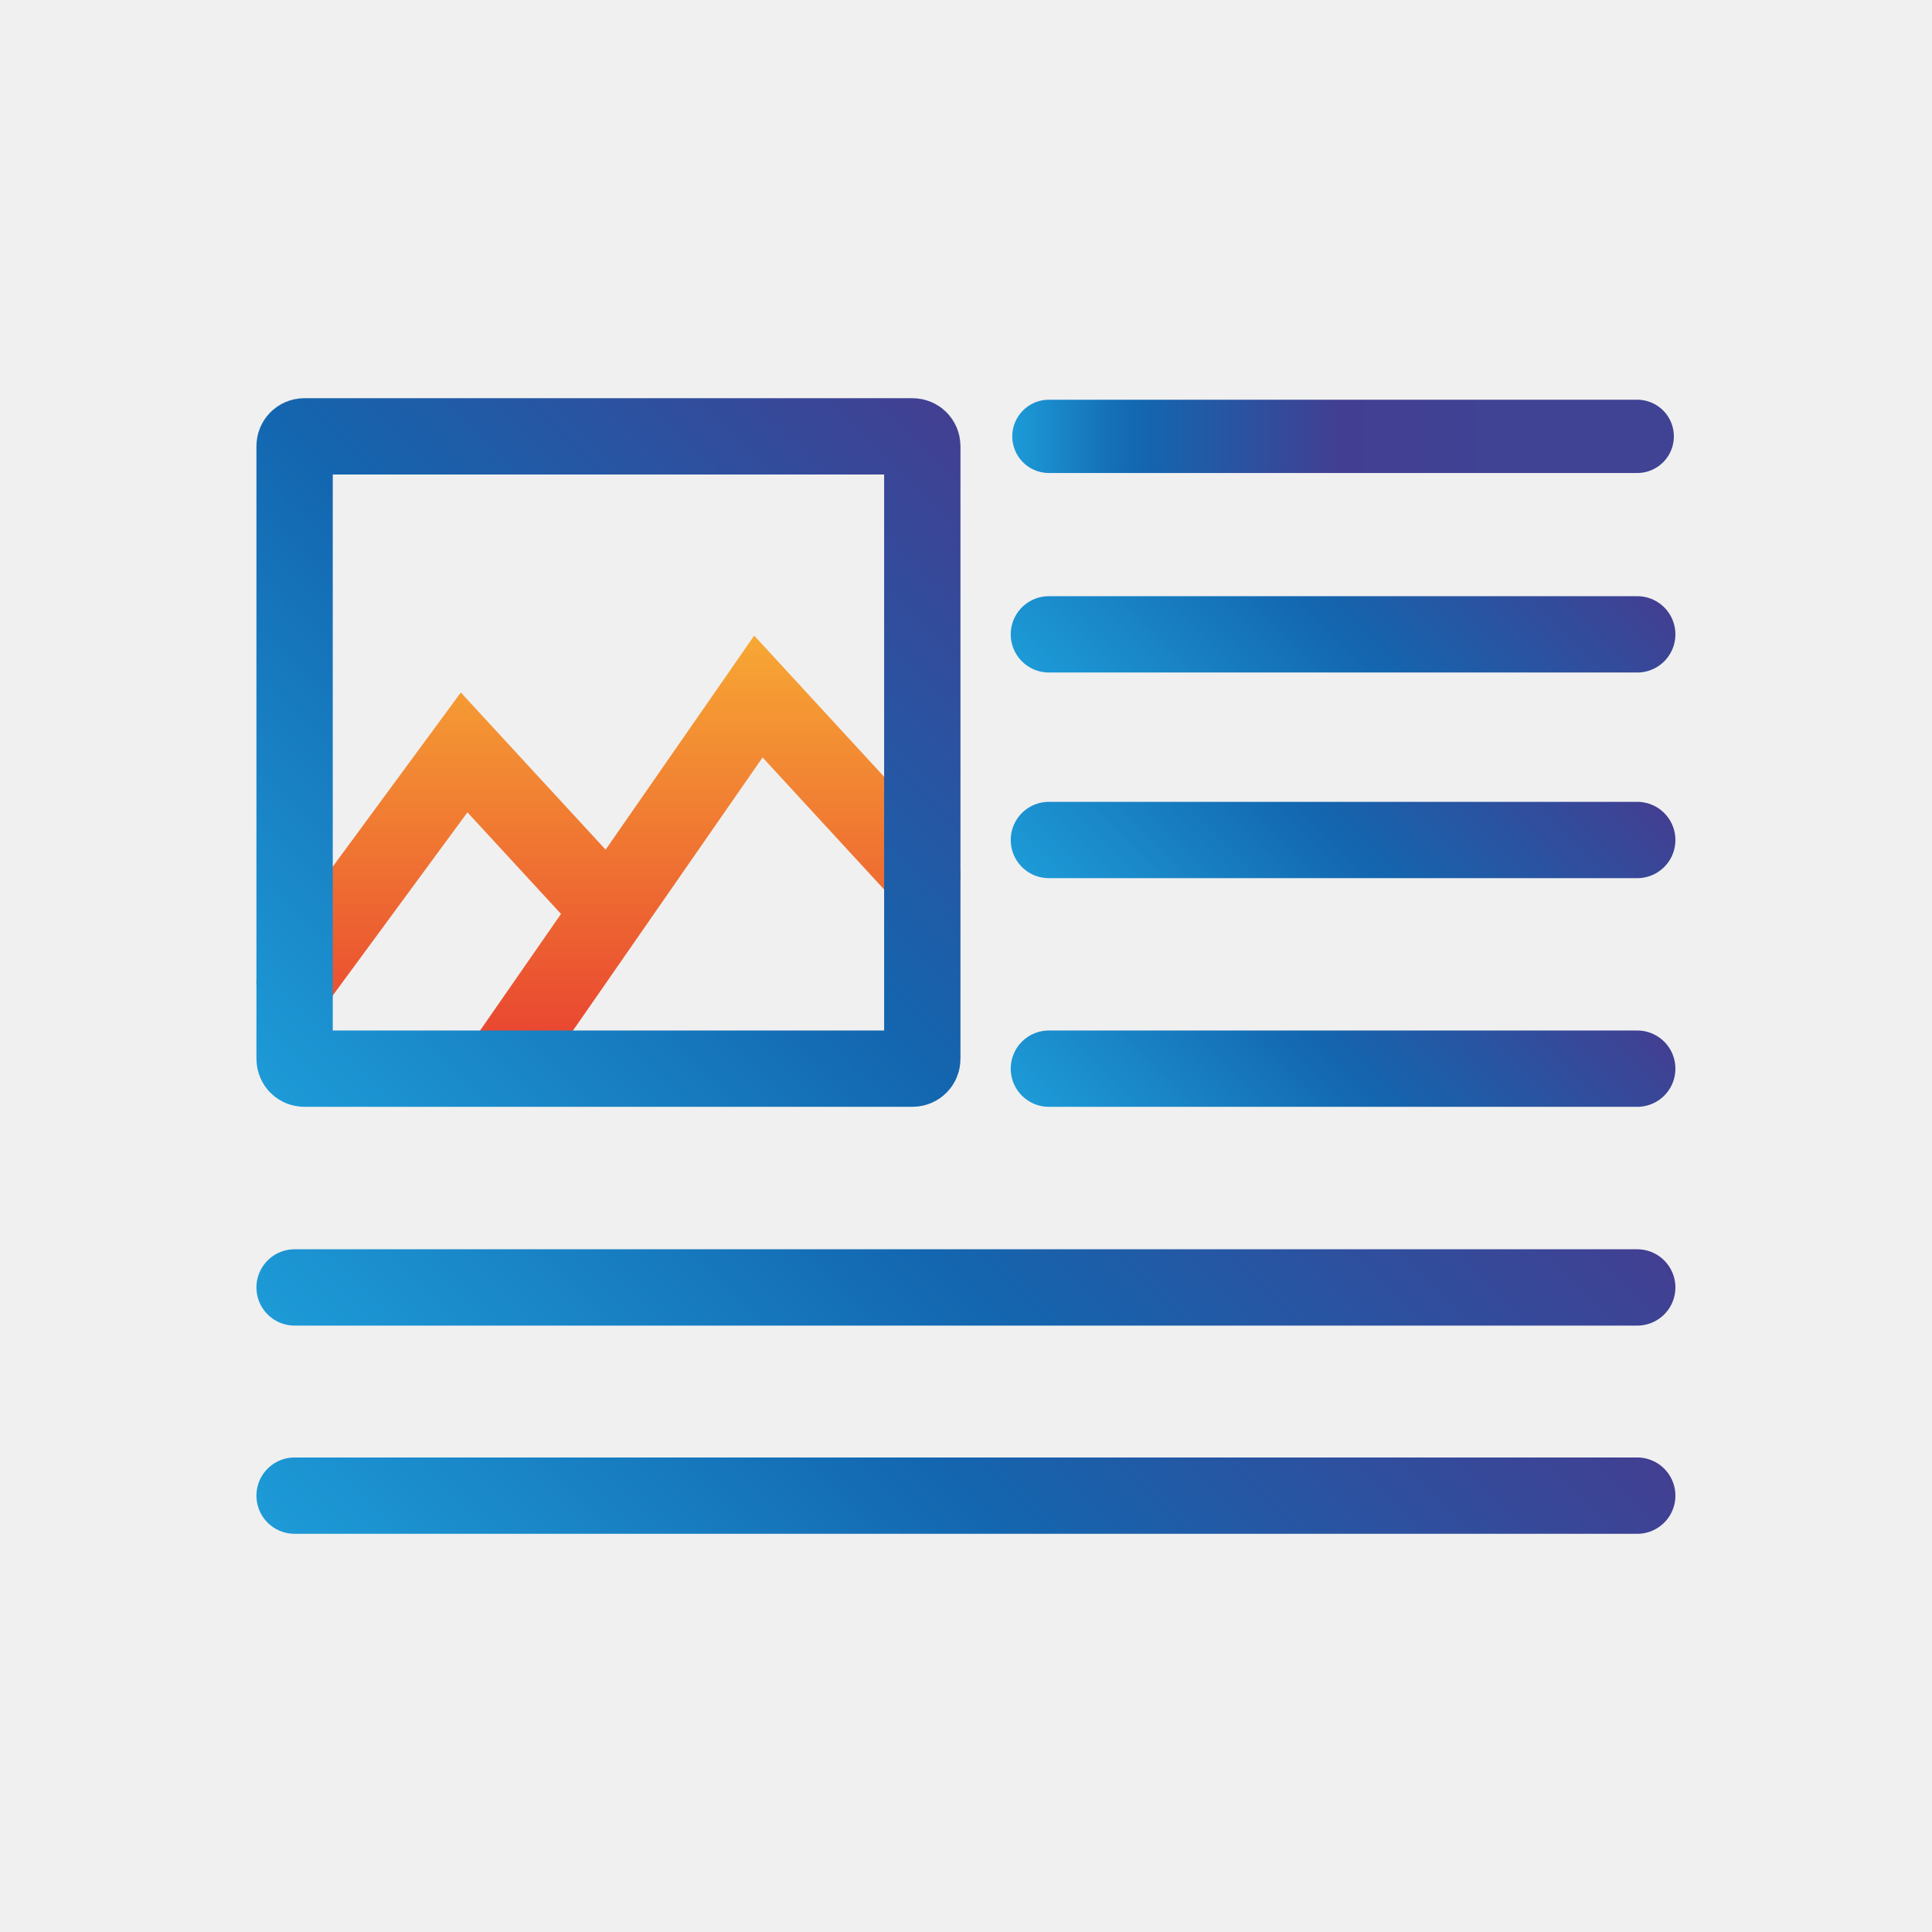
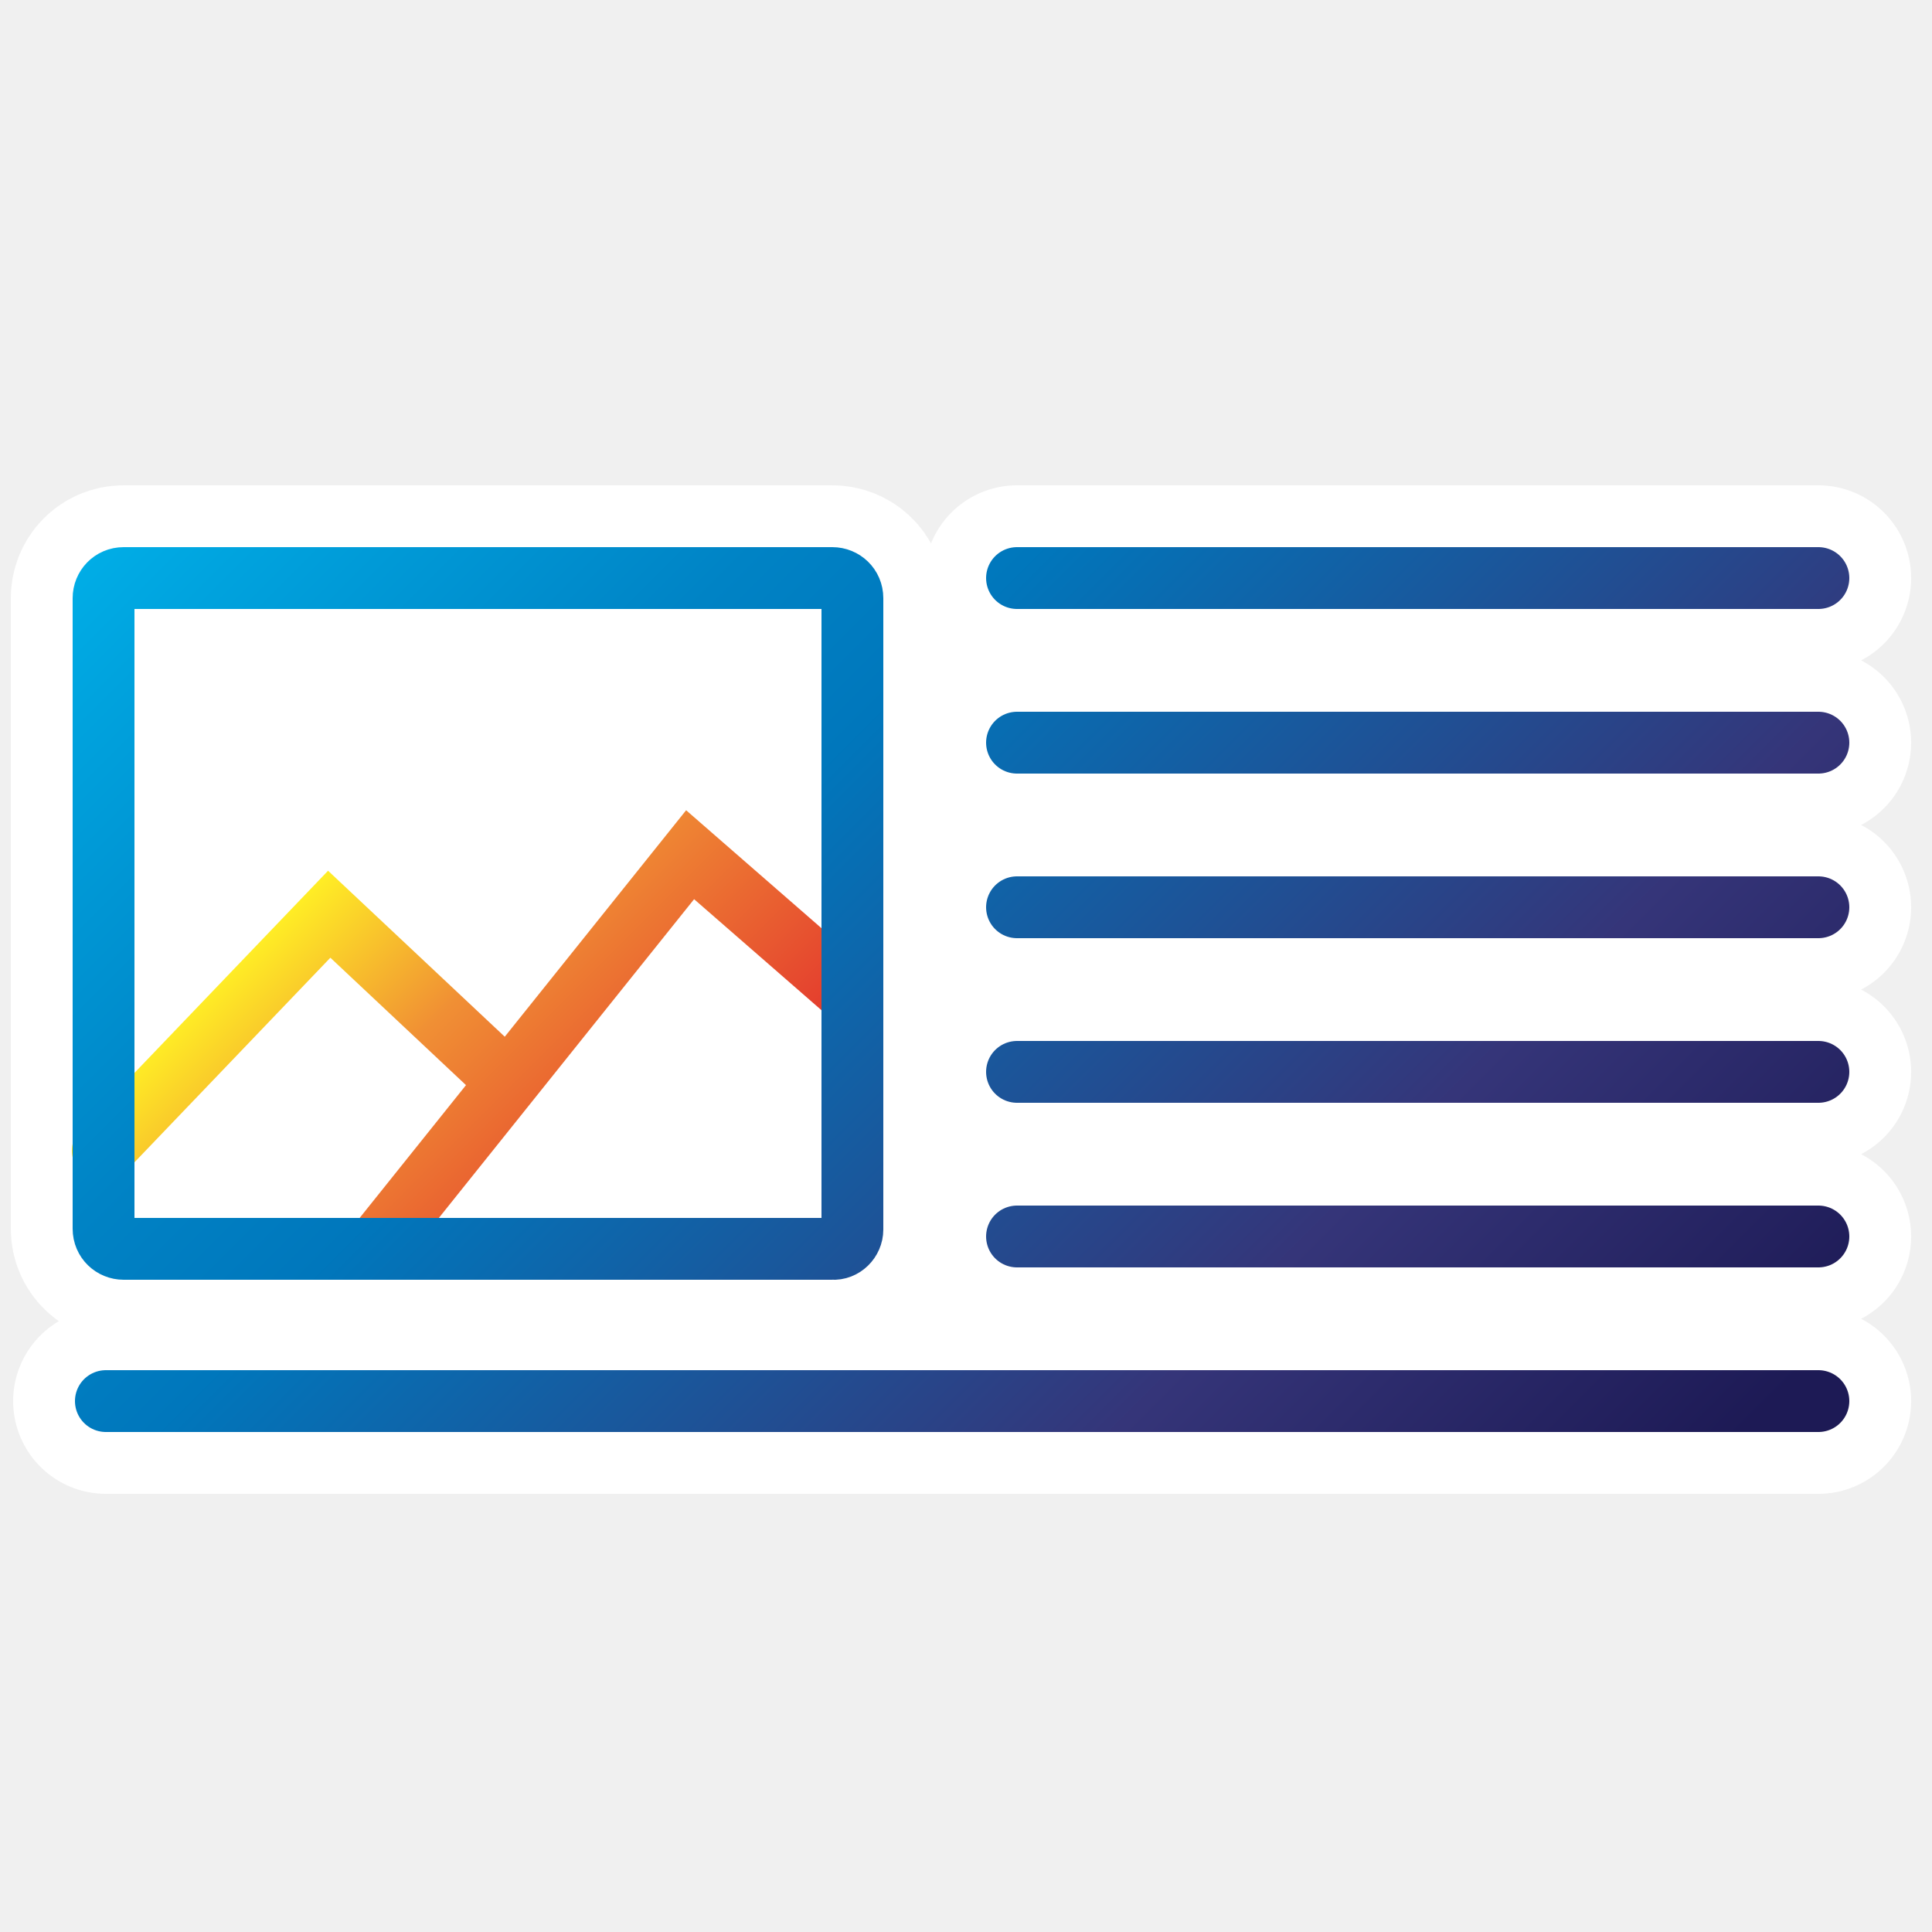
- <svg xmlns="http://www.w3.org/2000/svg" xmlns:xlink="http://www.w3.org/1999/xlink" id="Layer_1" data-name="Layer 1" viewBox="0 0 113.39 113.39">
-   <defs>
-     <style>.cls-1,.cls-2,.cls-3,.cls-4,.cls-5,.cls-6,.cls-7,.cls-8{fill:none;stroke-linecap:round;stroke-miterlimit:10;}.cls-1{stroke-width:4.3px;stroke:url(#linear-gradient);}.cls-2,.cls-3,.cls-4,.cls-5,.cls-6,.cls-7,.cls-8{stroke-width:4.48px;}.cls-2{stroke:url(#New_Gradient_Swatch_copy);}.cls-3{stroke:url(#New_Gradient_Swatch_copy_5);}.cls-4{stroke:url(#New_Gradient_Swatch_copy_5-2);}.cls-5{stroke:url(#New_Gradient_Swatch_copy_5-3);}.cls-6{stroke:url(#New_Gradient_Swatch_copy_5-4);}.cls-7{stroke:url(#New_Gradient_Swatch_copy_5-5);}.cls-8{stroke:url(#New_Gradient_Swatch_copy_5-6);}</style>
-     <linearGradient id="linear-gradient" x1="59.41" y1="25.61" x2="98.25" y2="25.61" gradientUnits="userSpaceOnUse">
-       <stop offset="0" stop-color="#1d9ad7" />
-       <stop offset="0.03" stop-color="#1b92d1" />
-       <stop offset="0.14" stop-color="#1572b8" />
-       <stop offset="0.2" stop-color="#1366af" />
-       <stop offset="0.49" stop-color="#423f92" />
-       <stop offset="0.74" stop-color="#404294" />
+ <svg xmlns="http://www.w3.org/2000/svg" version="1.1" x="0px" y="0px" viewBox="0 0 250 250" style="enable-background:new 0 0 250 250;" xml:space="preserve">
+   <style type="text/css">
+ 	.st0{fill:#FFFFFF;stroke:#FFFFFF;stroke-width:24;stroke-linecap:round;stroke-miterlimit:10;}
+ 	.st1{fill:#FFFFFF;}
+ 	.st2{fill:none;stroke:url(#SVGID_1_);stroke-width:8;stroke-linecap:round;stroke-miterlimit:10;}
+ 	.st3{fill:none;stroke:url(#SVGID_2_);stroke-width:8;stroke-linecap:round;stroke-miterlimit:10;}
+ </style>
+   <g id="White">
+     <path class="st0" d="M131.6,74.8h103.7 M131.6,96.1h103.7 M131.6,117.4h103.7 M131.6,160h103.7 M131.6,138.7h103.7 M13.7,181.3   h221.6 M110.3,159.1V77.4c0-1.5-1.2-2.6-2.6-2.6H16c-1.5,0-2.6,1.2-2.6,2.6v81.6c0,1.5,1.2,2.6,2.6,2.6h91.7   C109.1,161.7,110.3,160.5,110.3,159.1z" />
+     <rect x="116.3" y="74.8" class="st1" width="11" height="97.5" />
+   </g>
+   <g id="orange">
+     <g id="Orange">
+ 	</g>
+     <linearGradient id="SVGID_1_" gradientUnits="userSpaceOnUse" x1="38.978" y1="116.083" x2="83.848" y2="160.954">
+       <stop offset="0" style="stop-color:#FFEE25" />
+       <stop offset="0.371" style="stop-color:#F08F34" />
+       <stop offset="1" style="stop-color:#E2312D" />
    </linearGradient>
-     <linearGradient id="New_Gradient_Swatch_copy" x1="35.71" y1="37.31" x2="35.71" y2="63.99" gradientUnits="userSpaceOnUse">
-       <stop offset="0" stop-color="#f7a834" />
-       <stop offset="1" stop-color="#e73a30" />
+     <path class="st2" d="M65.7,140l-23.1-21.7l-29.3,30.6 M110.3,128.9l-21-18.3l-39.8,49.7" />
+   </g>
+   <g id="Blue_1_">
+     <linearGradient id="SVGID_2_" gradientUnits="userSpaceOnUse" x1="40.228" y1="43.774" x2="209.389" y2="212.935">
+       <stop offset="0" style="stop-color:#00ADE6" />
+       <stop offset="5.543736e-02" style="stop-color:#00A3DE" />
+       <stop offset="0.25" style="stop-color:#0083C5" />
+       <stop offset="0.358" style="stop-color:#0077BC" />
+       <stop offset="0.726" style="stop-color:#353579" />
+       <stop offset="0.966" style="stop-color:#1D1A55" />
    </linearGradient>
-     <linearGradient id="New_Gradient_Swatch_copy_5" x1="15.81" y1="64.06" x2="55.61" y2="24.26" gradientUnits="userSpaceOnUse">
-       <stop offset="0" stop-color="#1d9ad7" />
-       <stop offset="0.5" stop-color="#1366af" />
-       <stop offset="1" stop-color="#423f92" />
-     </linearGradient>
-     <linearGradient id="New_Gradient_Swatch_copy_5-2" x1="68.61" y1="47.45" x2="89.04" y2="27.02" xlink:href="#New_Gradient_Swatch_copy_5" />
-     <linearGradient id="New_Gradient_Swatch_copy_5-3" x1="68.61" y1="59.52" x2="89.04" y2="39.09" xlink:href="#New_Gradient_Swatch_copy_5" />
-     <linearGradient id="New_Gradient_Swatch_copy_5-4" x1="68.61" y1="72.93" x2="89.04" y2="52.5" xlink:href="#New_Gradient_Swatch_copy_5" />
-     <linearGradient id="New_Gradient_Swatch_copy_5-5" x1="35.41" y1="96.84" x2="77.98" y2="54.28" xlink:href="#New_Gradient_Swatch_copy_5" />
-     <linearGradient id="New_Gradient_Swatch_copy_5-6" x1="35.41" y1="109.06" x2="77.98" y2="66.49" xlink:href="#New_Gradient_Swatch_copy_5" />
-   </defs>
-   <line class="cls-1" x1="61.56" y1="25.61" x2="96.09" y2="25.61" />
-   <polyline class="cls-2" points="17.29 57.69 27.24 44.16 35.79 53.44 29.35 62.72 44.51 40.88 54.13 51.33" />
-   <rect class="cls-3" x="17.29" y="25.61" width="36.84" height="37.11" rx="0.57" ry="0.57" />
-   <line class="cls-4" x1="61.56" y1="37.23" x2="96.09" y2="37.23" />
-   <line class="cls-5" x1="61.56" y1="49.3" x2="96.09" y2="49.3" />
-   <line class="cls-6" x1="61.56" y1="62.72" x2="96.09" y2="62.72" />
-   <line class="cls-7" x1="17.29" y1="75.56" x2="96.09" y2="75.56" />
-   <line class="cls-8" x1="17.29" y1="87.78" x2="96.09" y2="87.78" />
+     <path class="st3" d="M131.6,74.8h103.7 M131.6,96.1h103.7 M131.6,117.4h103.7 M131.6,160h103.7 M131.6,138.7h103.7 M13.7,181.3   h221.6 M110.3,159.1V77.4c0-1.5-1.2-2.6-2.6-2.6H16c-1.5,0-2.6,1.2-2.6,2.6v81.6c0,1.5,1.2,2.6,2.6,2.6h91.7   C109.1,161.7,110.3,160.5,110.3,159.1z" />
+   </g>
</svg>
